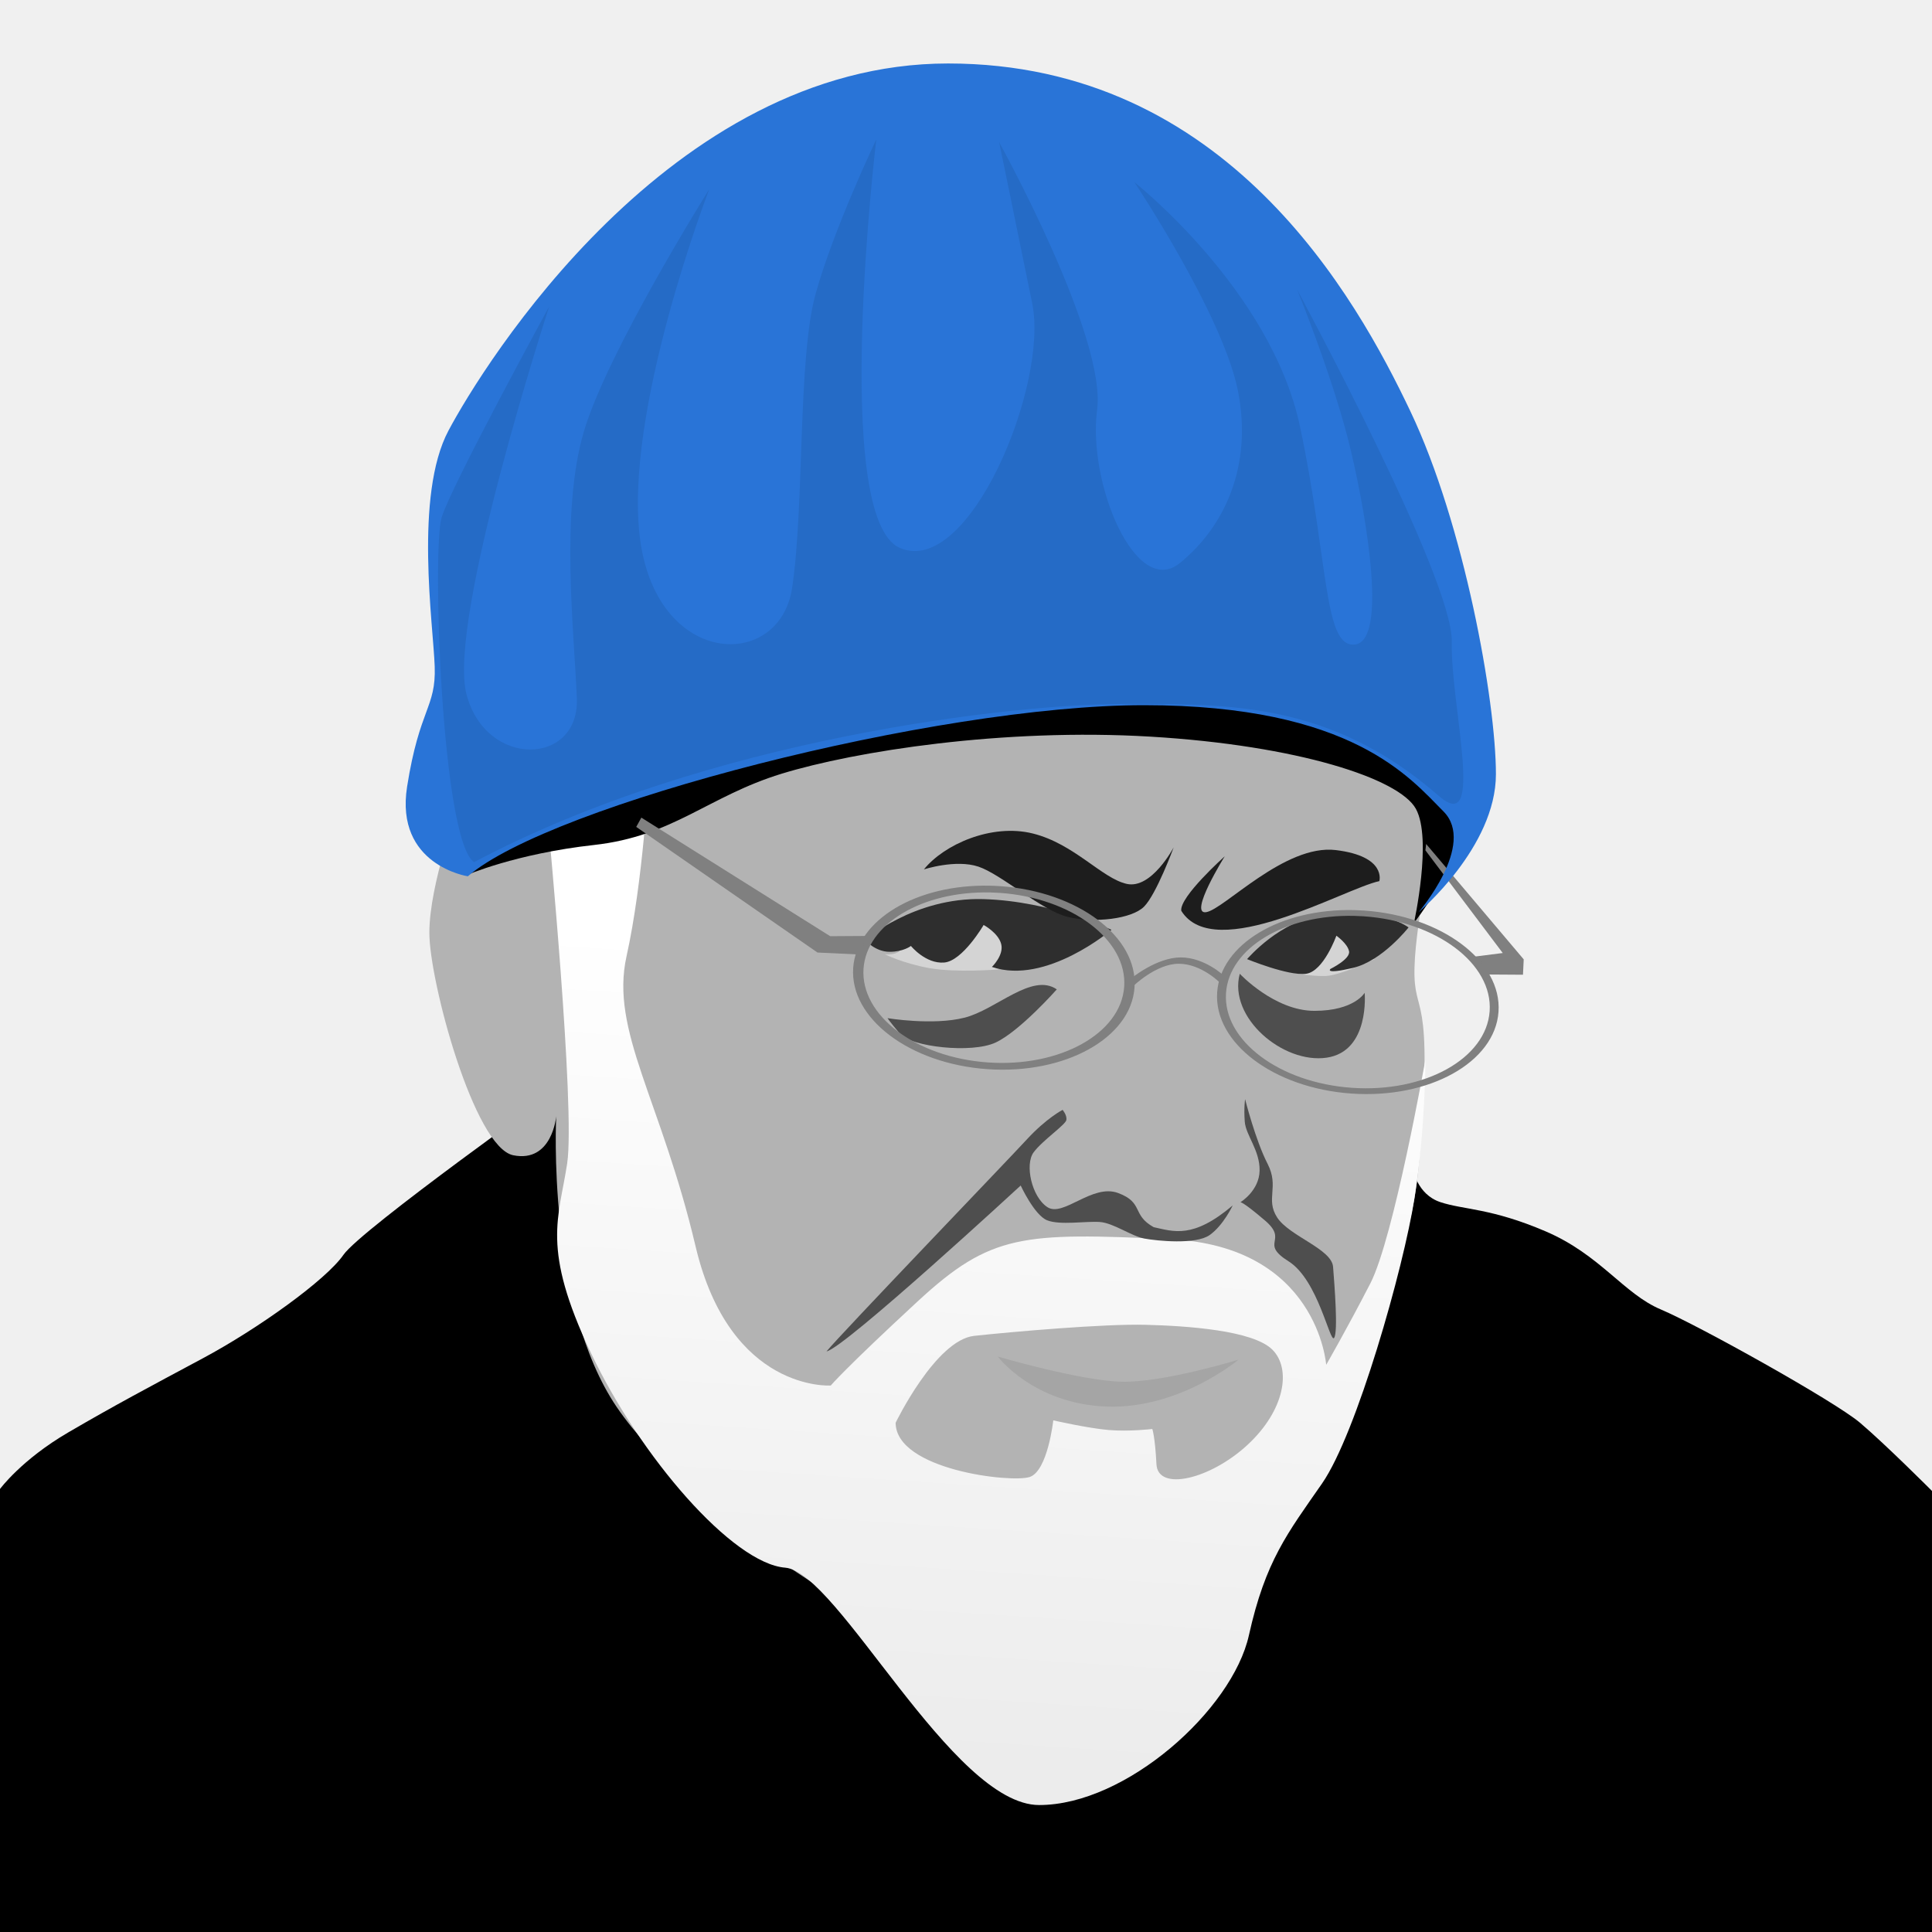
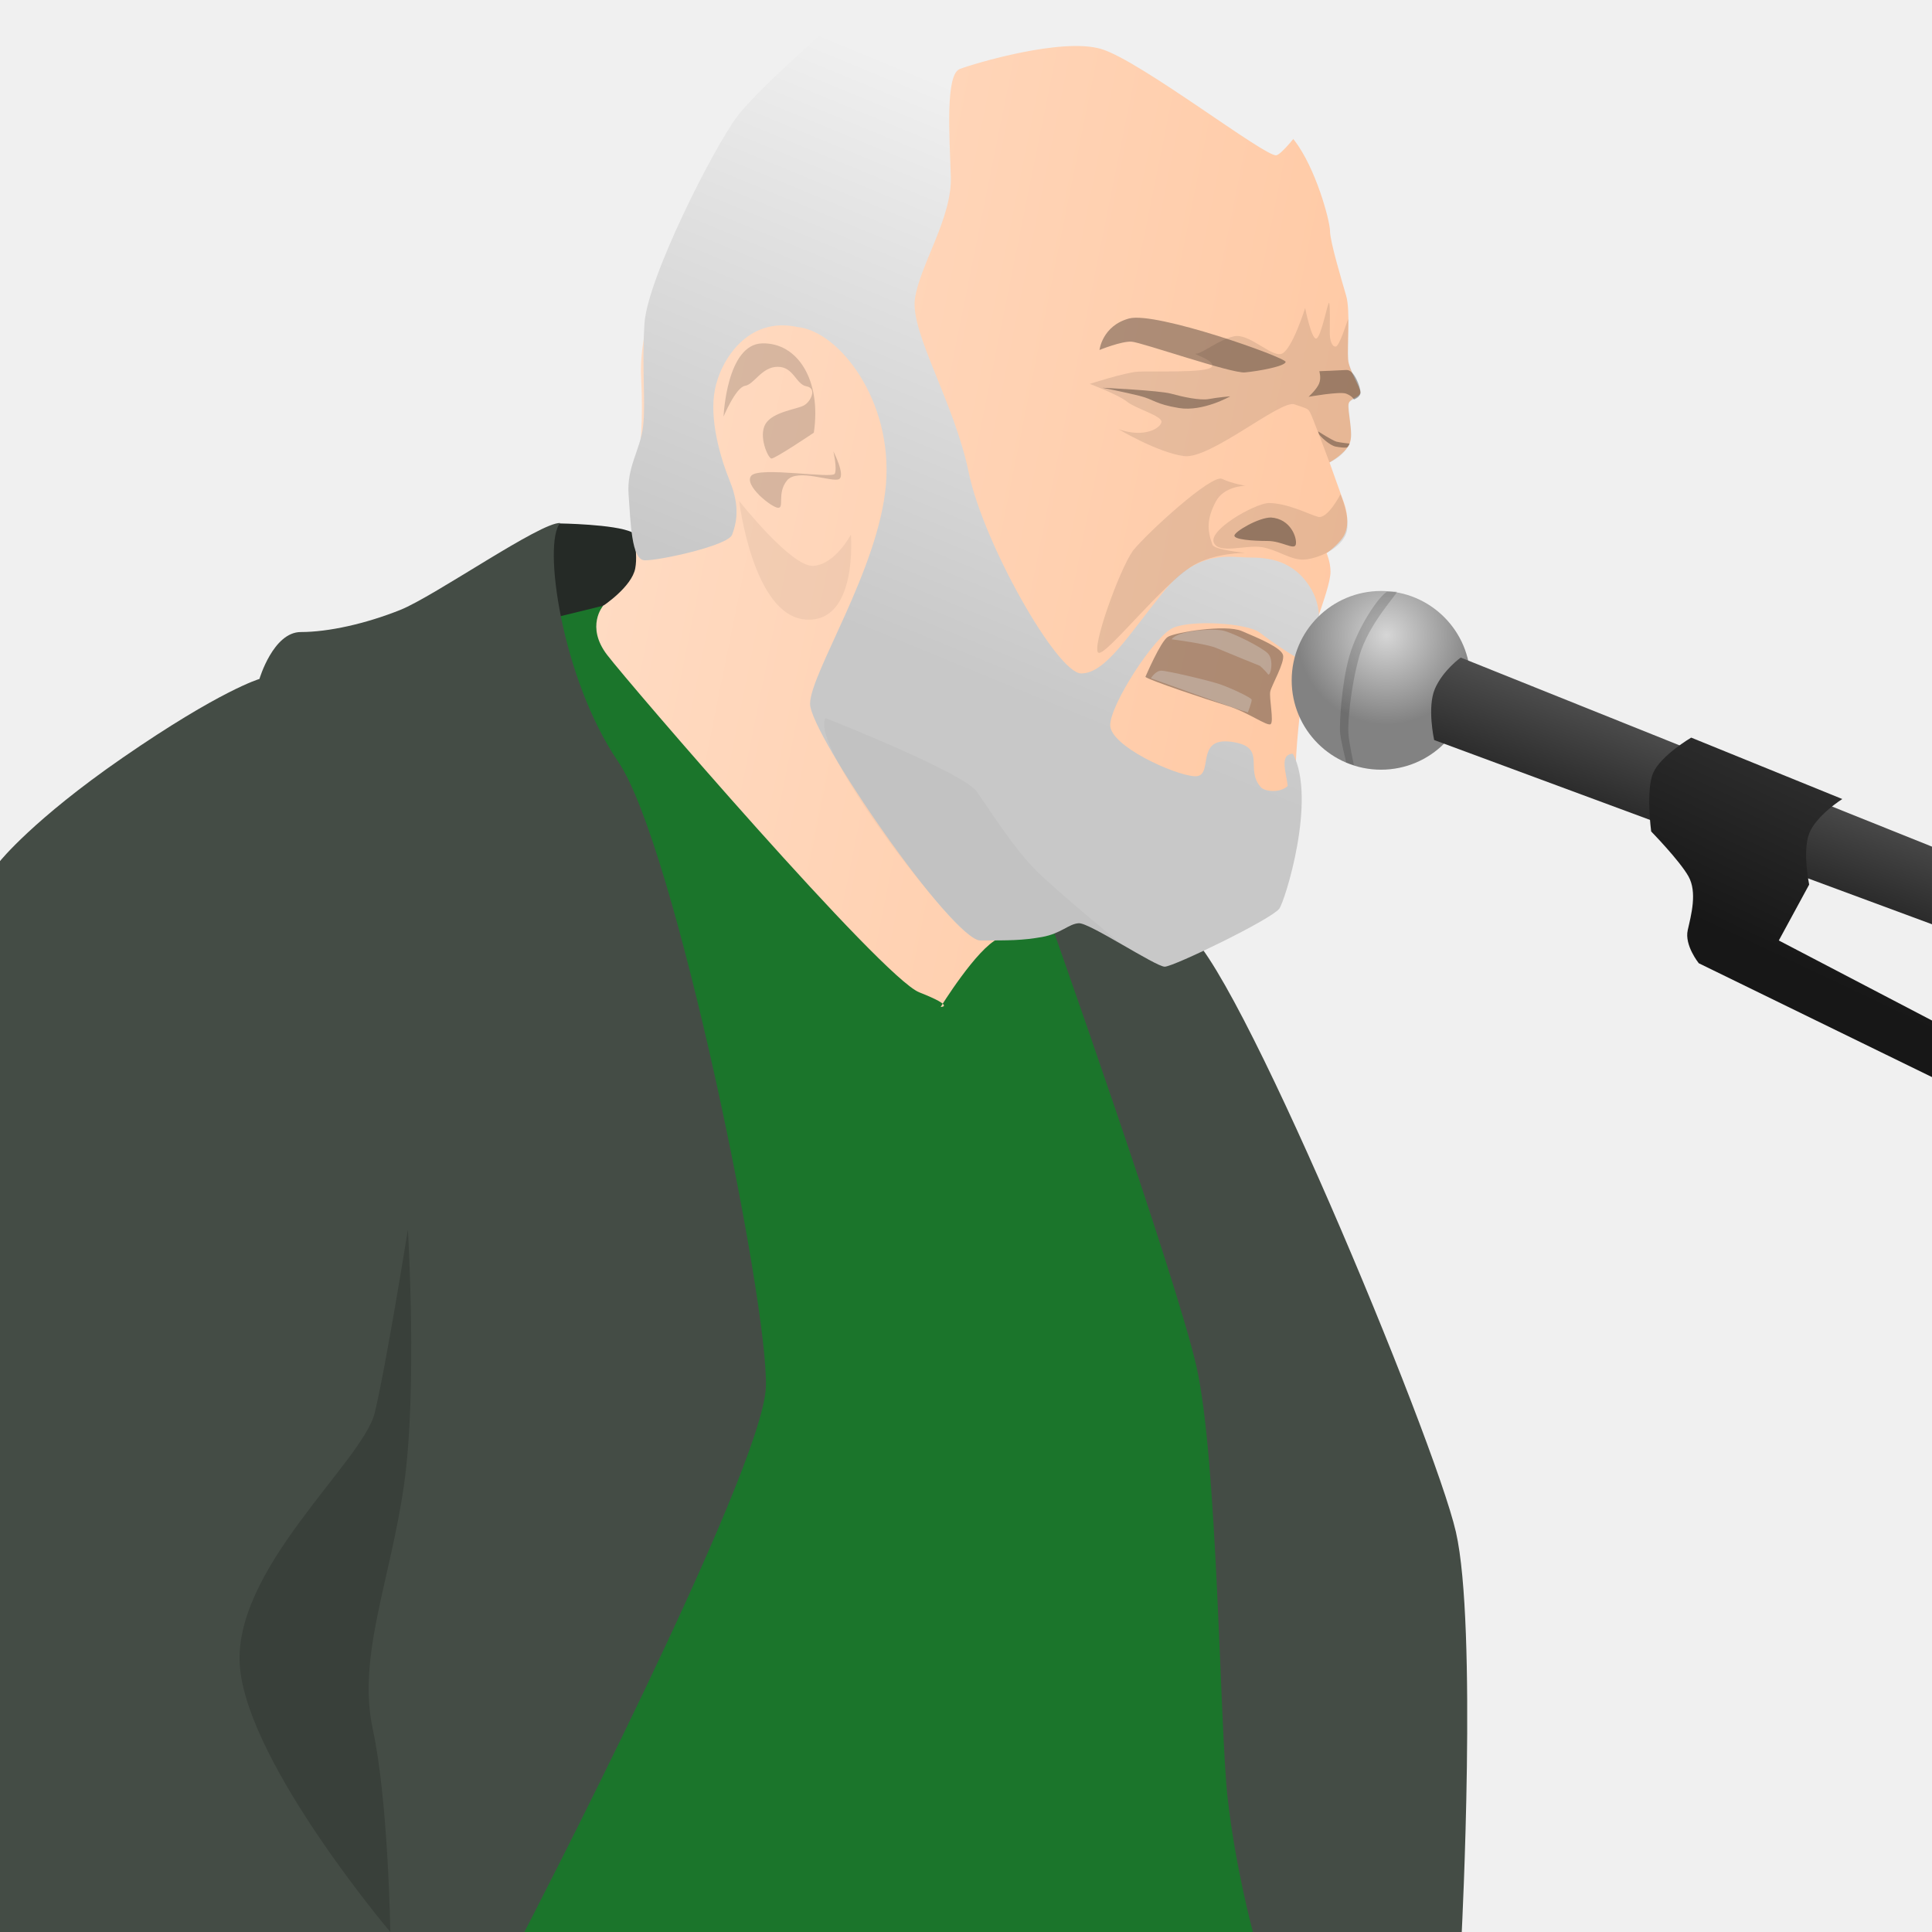
<svg xmlns="http://www.w3.org/2000/svg" xmlns:xlink="http://www.w3.org/1999/xlink" width="1000" height="1000" viewBox="0 0 264.583 264.583" id="svg4332" version="1.1">
  <defs id="defs4334">
-     <linearGradient id="linearGradient4885">
-       <stop style="stop-color:#ffffff;stop-opacity:1;" offset="0" id="stop4887" />
-       <stop style="stop-color:#ececec;stop-opacity:1" offset="1" id="stop4889" />
+     <linearGradient id="linearGradient4888">
+       <stop style="stop-color:#1b752b;stop-opacity:1;" offset="0" id="stop4890" />
+       <stop style="stop-color:#1b752b;stop-opacity:1" offset="1" id="stop4892" />
    </linearGradient>
-     <linearGradient xlink:href="#linearGradient4885" id="linearGradient4893" gradientUnits="userSpaceOnUse" x1="570.456" y1="496.795" x2="543.248" y2="914.998" />
+     <linearGradient id="linearGradient4880">
+       <stop style="stop-color:#171717;stop-opacity:1" offset="0" id="stop4882" />
+       <stop style="stop-color:#323232;stop-opacity:1" offset="1" id="stop4884" />
+     </linearGradient>
+     <linearGradient id="linearGradient4851">
+       <stop style="stop-color:#ffe6d5;stop-opacity:1;" offset="0" id="stop4853" />
+       <stop style="stop-color:#ffc9a4;stop-opacity:1" offset="1" id="stop4855" />
+     </linearGradient>
+     <linearGradient id="linearGradient4838">
+       <stop style="stop-color:#545454;stop-opacity:1;" offset="0" id="stop4840" />
+       <stop style="stop-color:#222222;stop-opacity:1" offset="1" id="stop4842" />
+     </linearGradient>
+     <linearGradient id="linearGradient4826">
+       <stop style="stop-color:#d6d6d6;stop-opacity:1" offset="0" id="stop4828" />
+       <stop style="stop-color:#828282;stop-opacity:1" offset="1" id="stop4830" />
+     </linearGradient>
+     <linearGradient id="linearGradient4785">
+       <stop style="stop-color:#c8c8c8;stop-opacity:1;" offset="0" id="stop4787" />
+       <stop style="stop-color:#f0f0f0;stop-opacity:1" offset="1" id="stop4789" />
+     </linearGradient>
+     <linearGradient xlink:href="#linearGradient4785" id="linearGradient4791" x1="132.852" y1="92.673" x2="161.097" y2="24.102" gradientUnits="userSpaceOnUse" />
+     <radialGradient xlink:href="#linearGradient4826" id="radialGradient4834" cx="187.878" cy="87.903" fx="187.878" fy="87.903" r="12.875" gradientUnits="userSpaceOnUse" gradientTransform="matrix(0.9504587,0,0,0.9504587,11.32311,3.4258)" />
+     <linearGradient xlink:href="#linearGradient4838" id="linearGradient4844" x1="217.163" y1="93.762" x2="211.052" y2="110.723" gradientUnits="userSpaceOnUse" />
+     <linearGradient xlink:href="#linearGradient4851" id="linearGradient4857" x1="27.671" y1="36.876" x2="186.287" y2="68.949" gradientUnits="userSpaceOnUse" />
+     <linearGradient xlink:href="#linearGradient4880" id="linearGradient4886" x1="236.915" y1="128.228" x2="249.842" y2="100.825" gradientUnits="userSpaceOnUse" />
+     <linearGradient xlink:href="#linearGradient4888" id="linearGradient4894" x1="126.339" y1="220.393" x2="125.349" y2="118.831" gradientUnits="userSpaceOnUse" />
  </defs>
  <g id="layer1" transform="translate(0,-32.41665)" style="display:none">
    <rect style="opacity:1;fill:#ffffff;fill-opacity:1;stroke:none;stroke-width:11.608;stroke-miterlimit:4;stroke-dasharray:none;stroke-opacity:1" id="rect5606" width="264.583" height="264.583" x="0" y="32.417" />
  </g>
  <g id="layer3" style="display:inline">
-     <path style="fill:#000000;fill-opacity:1;fill-rule:evenodd;stroke:none;stroke-width:0.265px;stroke-linecap:butt;stroke-linejoin:miter;stroke-opacity:1" d="m 0,264.583 0,-60.67 c 0,0 2.94,-4.009 9.354,-7.751 6.414,-3.742 10.958,-6.147 18.442,-10.156 7.484,-4.009 16.838,-10.691 19.243,-14.165 2.405,-3.475 30.201,-23.252 30.201,-23.252 l 116.262,11.493 c 0,0 0.535,3.475 3.742,4.544 3.207,1.069 6.949,0.802 14.433,4.009 7.484,3.207 10.691,8.553 15.769,10.691 5.078,2.138 23.787,12.562 27.261,15.502 3.474,2.94 9.875,9.354 9.875,9.354 l 0,60.403 z" id="path4796" />
+     <path style="fill:url(#linearGradient4894);fill-opacity:1;fill-rule:evenodd;stroke:none;stroke-width:0.265px;stroke-linecap:butt;stroke-linejoin:miter;stroke-opacity:1" d="M 0,264.583 0,121.327 c 0,0 -3.475,-4.276 35.547,-27.796 13.625,-8.213 28.853,-12.778 43.609,-11.039 27.504,3.241 54.19,22.775 71.584,41.909 26.727,29.4 47.307,75.771 47.307,98.355 0,22.584 -0.668,41.828 -0.668,41.828 z" id="path4777" />
+   </g>
+   <g id="layer15" style="display:inline">
+     <path style="fill:#252a26;fill-opacity:1;fill-rule:evenodd;stroke:none;stroke-width:0.265px;stroke-linecap:butt;stroke-linejoin:miter;stroke-opacity:1" d="m 76.573,71.682 c 0,0 7.684,0.1 9.956,1.203 2.272,1.102 0.943,8.874 0.943,8.874 l -13.629,3.34 c 0,0 0.626,-12.381 2.73,-13.416 z" id="path4849" />
+     <path style="fill:#444c45;fill-opacity:1;fill-rule:evenodd;stroke:none;stroke-width:0.265px;stroke-linecap:butt;stroke-linejoin:miter;stroke-opacity:1" d="m 76.729,71.626 c -2.646,-0.189 -17.198,10.016 -21.923,11.906 -4.725,1.89 -9.827,3.024 -13.607,3.024 -3.78,0 -5.67,6.426 -5.67,6.426 0,0 -5.292,1.512 -18.71,10.772 C 4.528,112.238 0,117.929 0,117.929 l 0,146.655 71.815,0 c 0,0 32.695,-63.122 33.073,-74.65 0.378,-11.528 -12.473,-74.272 -20.222,-85.612 -7.749,-11.339 -10.394,-30.049 -7.938,-32.695 z" id="path4847" />
+     <path style="display:inline;fill:#000000;fill-rule:evenodd;stroke:none;stroke-width:0.265px;stroke-linecap:butt;stroke-linejoin:miter;stroke-opacity:1;fill-opacity:0.157" d="m 53.454,264.583 c 0,0 -19.243,-22.718 -20.58,-36.081 -1.336,-13.363 16.838,-28.331 18.442,-35.012 1.604,-6.682 4.544,-25.123 4.544,-25.123 0,0 1.336,21.916 -0.535,35.012 -1.871,13.096 -6.414,23.52 -4.276,33.409 2.138,9.889 2.405,27.796 2.405,27.796 z" id="path4875" />
  </g>
  <g id="layer4" style="display:inline">
-     <path style="fill:#b3b3b3;fill-opacity:1;fill-rule:evenodd;stroke:none;stroke-width:0.265px;stroke-linecap:butt;stroke-linejoin:miter;stroke-opacity:1" d="m 62.808,110.369 c 0,0 -4.009,10.691 -4.009,17.373 0,6.682 6.147,29.4 11.493,30.469 5.345,1.069 5.88,-5.345 5.88,-5.345 0,0 -1.336,25.658 8.285,39.823 9.622,14.165 41.16,37.685 62.007,36.883 20.847,-0.802 45.703,-45.169 47.841,-70.025 2.138,-24.856 -0.781,-19.884 -0.592,-27.066 0.189,-7.182 3.024,-16.064 0.756,-21.167 -2.268,-5.103 -20.789,-16.542 -33.073,-17.109 -12.284,-0.567 -48.597,-3.305 -65.228,6.901 -16.631,10.205 -26.492,16.255 -33.36,9.262 z" id="path4799" />
+     <path style="fill:url(#linearGradient4857);fill-opacity:1;fill-rule:evenodd;stroke:none;stroke-width:0.265px;stroke-linecap:butt;stroke-linejoin:miter;stroke-opacity:1" d="m 82.586,82.974 c 0,0 -2.405,2.806 0.535,6.682 2.94,3.875 37.685,44.233 42.763,46.238 5.078,2.005 2.94,2.005 2.94,2.005 0,0 4.944,-8.018 7.884,-9.354 2.94,-1.336 11.092,-2.673 12.361,-1.938 1.27,0.735 13.698,4.276 17.506,1.804 3.809,-2.472 11.359,-13.297 10.891,-19.444 -0.468,-6.147 1.537,-20.112 2.673,-23.386 1.136,-3.274 2.071,-5.947 2.071,-7.283 0,-1.336 -0.535,-2.539 -0.535,-2.539 0,0 2.005,-1.403 2.539,-2.74 0.535,-1.336 0.267,-3.007 -0.2,-4.276 -0.468,-1.27 -1.938,-5.412 -1.938,-5.412 0,0 2.138,-1.203 2.74,-2.539 0.601,-1.336 -0.334,-4.61 -0.134,-5.479 0.2,-0.869 1.604,-0.869 1.604,-1.604 0,-0.735 -1.537,-2.873 -1.67,-4.544 -0.134,-1.67 0.334,-6.615 -0.267,-8.686 -0.601,-2.071 -2.205,-7.417 -2.205,-8.82 0,-1.403 -1.938,-8.619 -4.878,-12.428 C 174.327,15.421 161.832,5.185 155.35,2.592 148.869,4.9999997e-6 146.397,4.9999997e-6 146.397,4.9999997e-6 l -21.114,0 c 0,0 -11.827,4.931 -18.709,11.279 -6.882,6.348 -19.377,27.529 -18.776,40.358 0.601,12.829 -1.537,13.497 -1.47,17.105 0.067,3.608 1.136,6.548 0.668,9.087 -0.468,2.539 -4.41,5.145 -4.41,5.145 z" id="path4780" />
+     <path style="fill:#444c45;fill-opacity:1;fill-rule:evenodd;stroke:none;stroke-width:0.265px;stroke-linecap:butt;stroke-linejoin:miter;stroke-opacity:1" d="m 143.524,125.336 c 0,0 17.373,48.91 20.312,61.739 2.94,12.829 3.207,49.445 4.276,59.067 1.069,9.622 3.474,18.442 3.474,18.442 l 28.598,0 c 0,0 2.138,-41.961 -0.802,-54.79 -2.94,-12.829 -30.736,-79.646 -37.15,-82.319 -6.414,-2.673 -18.709,-2.138 -18.709,-2.138 z" id="path4859" />
+   </g>
+   <g id="layer12">
+     <path style="fill:#000000;fill-rule:evenodd;stroke:none;stroke-width:0.265px;stroke-linecap:butt;stroke-linejoin:miter;stroke-opacity:1;fill-opacity:0.321" d="m 156.86,92.699 c 0,0 2.079,-4.866 3.071,-5.481 0.992,-0.614 7.89,-1.748 10.111,-0.803 2.221,0.945 5.433,2.268 5.67,3.307 0.236,1.039 -1.559,4.11 -1.748,4.961 -0.189,0.85 0.52,4.158 0.047,4.488 -0.472,0.331 -3.118,-1.654 -5.906,-2.504 -2.788,-0.85 -10.82,-3.544 -11.245,-3.969 z" id="path4816" />
+   </g>
+   <g id="layer13">
+     <path style="fill:#e0e0e0;fill-rule:evenodd;stroke:none;stroke-width:0.265px;stroke-linecap:butt;stroke-linejoin:miter;stroke-opacity:1;fill-opacity:0.321" d="m 160.451,87.549 c 0,0 4.772,0.614 6.095,1.181 1.323,0.567 6,2.457 6,2.457 0,0 0.756,0.661 1.087,1.134 0.331,0.472 0.898,-1.937 0,-2.835 -0.898,-0.898 -4.725,-2.788 -6.095,-3.118 -1.37,-0.331 -6.237,-0.047 -7.087,1.181 z" id="path4819" />
+     <path style="fill:#e0e0e0;fill-rule:evenodd;stroke:none;stroke-width:0.265px;stroke-linecap:butt;stroke-linejoin:miter;stroke-opacity:1;fill-opacity:0.321" d="m 170.892,97.565 c 0,0 0.567,-1.465 0.52,-1.748 -0.047,-0.283 -2.788,-1.559 -4.252,-2.079 -1.465,-0.52 -7.323,-1.89 -8.126,-1.89 -0.803,0 -1.417,1.039 -1.417,1.039 0,0 11.954,4.347 13.276,4.677 z" id="path4821" />
  </g>
  <g id="layer5" style="display:inline">
-     <path style="fill:url(#linearGradient4893);fill-opacity:1;fill-rule:evenodd;stroke:none;stroke-width:1px;stroke-linecap:butt;stroke-linejoin:miter;stroke-opacity:1" d="m 335.715,402.251 -52.143,22.438 c 0,0 14.286,148.882 10,177.454 -4.286,28.571 -13.572,43.572 12.143,97.857 25.714,54.286 73.57,109.285 100.713,111.428 27.143,2.143 86.43,122.857 131.43,122.857 45,0 99.999,-49.286 108.57,-87.857 8.571,-38.571 20,-52.856 37.857,-78.57 17.857,-25.714 42.143,-111.251 47.857,-147.679 5.714,-36.429 5.648,-71.79 5.648,-71.79 0,0 -16.362,92.325 -28.505,115.897 -12.143,23.571 -22.857,42.143 -22.857,42.143 0,0 -4.284,-61.429 -80.713,-65 C 529.286,637.856 512.857,638.572 475,673.572 c -37.857,35 -45,43.57 -45,43.57 0,0 -52.143,3.572 -70,-72.143 -17.857,-75.714 -44.286,-111.429 -35.715,-150 8.571,-38.571 11.43,-92.749 11.43,-92.749 z M 592.858,685.714 c 21.422,0.531 55.715,2.858 65.715,12.858 10,10 6.428,31.428 -12.857,49.285 -19.286,17.857 -46.428,24.286 -47.143,10 -0.714,-14.286 -2.145,-18.215 -2.145,-18.215 0,0 -11.786,1.428 -22.5,0.535 -10.714,-0.893 -28.75,-5 -28.75,-5 0,0 -2.857,26.073 -12.143,29.287 -9.286,3.214 -69.286,-3.573 -69.464,-28.037 0,0 20.714,-42.857 40.714,-45 20,-2.143 66.965,-6.249 88.573,-5.714 z" transform="scale(0.2645833)" id="path4802" />
+     <path style="fill:url(#linearGradient4791);fill-opacity:1;fill-rule:evenodd;stroke:none;stroke-width:0.265px;stroke-linecap:butt;stroke-linejoin:miter;stroke-opacity:1" d="m 109.235,44.79 c 5.67,0.567 13.04,10.016 12.095,21.545 -0.945,11.528 -10.394,25.891 -10.394,30.049 0,4.158 19.466,32.411 23.34,32.411 3.874,0 5.764,0 8.41,-0.472 2.646,-0.472 3.638,-1.795 5.055,-1.89 1.417,-0.095 10.536,5.953 11.765,5.953 1.228,0 14.573,-6.479 15.686,-7.938 0.759,-0.994 5.168,-14.988 1.866,-21.228 -1.961,0.08 -0.825,2.81 -0.719,4.435 -1.16,1.032 -3.163,0.692 -3.637,0.181 -2.35,-2.53 0.979,-5.594 -4.124,-6.256 -5.103,-0.661 -2.173,4.914 -5.008,4.725 -2.835,-0.189 -11.528,-4.158 -11.528,-6.993 0,-2.835 6.048,-12.19 8.599,-13.324 2.551,-1.134 10.205,-0.661 11.906,0.661 1.701,1.323 5.575,3.969 6.331,3.969 0.756,0 3.118,-5.67 0.756,-9.827 -2.362,-4.158 -6.048,-4.441 -8.599,-4.441 -2.551,0 -6.898,-1.228 -11.717,4.725 -4.819,5.953 -7.938,11.15 -11.245,11.15 -3.307,0 -13.418,-17.859 -15.403,-27.498 -1.984,-9.638 -8.032,-19.182 -7.371,-23.812 0.661,-4.63 5.103,-11.056 4.914,-16.725 -0.189,-5.67 -0.756,-13.985 1.228,-14.741 1.984,-0.756 13.985,-4.347 19.371,-2.74 5.386,1.606 22.584,14.93 24.001,14.552 1.417,-0.378 7.843,-9.449 7.843,-10.867 0,-1.417 0.661,-4.347 0.661,-4.347 0,0 -3.78,2.929 -8.504,0.189 C 170.089,3.496 161.585,4.9999997e-6 161.585,4.9999997e-6 l -43.845,0 c 0,0 -13.418,11.528 -16.725,15.875 -3.307,4.347 -12.379,22.301 -12.757,28.443 -0.378,6.142 0.189,10.867 -0.189,14.08 -0.378,3.213 -2.268,5.575 -1.984,9.355 0.283,3.78 0.378,8.882 2.173,8.977 1.795,0.094 11.434,-1.984 12.001,-3.496 0.567,-1.512 1.134,-3.78 -0.283,-7.276 -1.417,-3.496 -2.835,-8.599 -2.079,-12.568 0.756,-3.969 4.441,-10.111 11.339,-8.599 z" id="path4783" />
+     <path style="fill:#000000;fill-opacity:0.033;fill-rule:evenodd;stroke:none;stroke-width:0.265px;stroke-linecap:butt;stroke-linejoin:miter;stroke-opacity:1" d="m 113.055,98.342 c 0,0 18.854,7.416 20.725,10.089 1.871,2.673 5.105,7.78 8.045,10.72 2.94,2.94 11.61,10.052 11.61,10.052 0,0 -4.176,-2.039 -5.435,-2.798 -0.431,-0.26 -2.15,1.402 -6.21,2.134 -2.471,0.212 -7.312,0.441 -7.955,0.2 -3.868,-1.574 -23.052,-26.522 -20.78,-30.397 z" id="path4861" />
+   </g>
+   <g id="layer6" style="display:inline">
+     <path style="fill:#000000;fill-opacity:0.095;fill-rule:evenodd;stroke:none;stroke-width:0.265px;stroke-linecap:butt;stroke-linejoin:miter;stroke-opacity:1" d="m 155.159,75.406 c 2.079,-2.551 10.772,-10.489 12.19,-9.827 1.417,0.661 3.213,0.945 3.213,0.945 0,0 -2.94,0.017 -4.063,2.173 -1.188,2.28 -1.242,3.783 -0.458,5.897 0.271,0.731 4.471,1.113 4.471,1.113 0,0 -4.27,0.014 -7.103,1.73 -4.318,2.614 -11.934,12.427 -12.973,11.955 -1.039,-0.472 2.835,-11.339 4.725,-13.985 z" id="path4794" />
+   </g>
+   <g id="layer7" style="display:inline">
+     <path style="fill:#000000;fill-opacity:0.095;fill-rule:evenodd;stroke:none;stroke-width:0.265px;stroke-linecap:butt;stroke-linejoin:miter;stroke-opacity:1" d="m 173.68,68.886 c 2.646,0 5.481,1.512 6.804,1.89 1.323,0.378 3.091,-3.091 3.091,-3.091 0,0 1.295,2.982 0.889,4.981 -0.506,2.486 -4.263,3.969 -6.058,3.969 -1.795,0 -3.402,-1.323 -5.575,-1.701 -2.173,-0.378 -5.953,1.039 -6.615,-0.661 -0.661,-1.701 5.386,-5.197 7.465,-5.386 z" id="path4797" />
+   </g>
+   <g id="layer8">
+     <path style="fill:#000000;fill-rule:evenodd;stroke:none;stroke-width:0.265px;stroke-linecap:butt;stroke-linejoin:miter;stroke-opacity:1;fill-opacity:0.363" d="m 174.058,70.871 c 2.74,0.189 3.591,2.835 3.402,3.685 -0.189,0.85 -1.89,-0.472 -3.874,-0.472 -1.984,0 -4.63,-0.189 -4.536,-0.756 0.095,-0.567 3.307,-2.457 5.008,-2.457 z" id="path4800" />
+   </g>
+   <g id="layer9" style="display:inline">
+     <path style="fill:#000000;fill-opacity:0.094;fill-rule:evenodd;stroke:none;stroke-width:0.265px;stroke-linecap:butt;stroke-linejoin:miter;stroke-opacity:1" d="m 153.175,58.775 c 0,0 5.386,3.213 8.977,3.685 3.591,0.472 13.229,-7.749 15.119,-7.087 1.89,0.661 1.867,0.539 2.234,1.308 0.367,0.768 2.566,6.648 2.566,6.648 0,0 2.742,-1.171 2.955,-3.473 0.127,-1.379 -0.634,-4.504 -0.213,-4.832 0.44,-0.343 1.508,-0.784 1.508,-1.285 0,-0.501 -1.537,-3.338 -1.67,-4.206 -0.134,-0.869 0.033,-5.112 -0.017,-5.83 -0.251,0.535 -1.186,3.725 -1.721,3.758 -0.535,0.033 -0.802,-0.935 -0.802,-1.837 0,-0.902 0.067,-3.942 -0.1,-4.143 -0.167,-0.2 -1.069,4.677 -1.737,4.878 -0.668,0.2 -1.537,-4.176 -1.537,-4.176 0,0 -1.837,5.88 -3.274,6.281 -1.437,0.401 -4.41,-2.873 -6.481,-2.405 -2.071,0.468 -4.377,2.372 -5.145,2.372 -0.768,0 2.706,0.902 2.105,1.804 -0.601,0.902 -8.352,0.535 -10.156,0.668 -1.804,0.134 -6.548,1.67 -6.548,1.67 0,0 3.976,1.503 5.112,2.439 1.136,0.935 4.811,1.938 4.711,2.773 -0.1,0.835 -2.313,2.251 -5.884,0.992 z" id="path4803" />
+   </g>
+   <g id="layer10">
+     <path style="fill:#000000;fill-rule:evenodd;stroke:none;stroke-width:0.265px;stroke-linecap:butt;stroke-linejoin:miter;stroke-opacity:1;fill-opacity:0.321" d="m 151.001,53.106 c 0,0 7.79,0.368 9.36,0.802 1.57,0.434 3.976,0.969 5.212,0.735 1.236,-0.234 2.907,-0.367 2.907,-0.367 0,0 -3.742,2.138 -7.016,1.604 -3.274,-0.535 -3.408,-1.169 -5.412,-1.67 -2.005,-0.501 -5.051,-1.103 -5.051,-1.103 z" id="path4806" />
+     <path style="fill:#000000;fill-opacity:0.321;fill-rule:evenodd;stroke:none;stroke-width:0.265px;stroke-linecap:butt;stroke-linejoin:miter;stroke-opacity:1" d="m 180.509,59.078 c 0,0 2.007,1.271 2.508,1.405 0.501,0.134 1.809,0.266 1.809,0.266 0,0 -0.088,0.28 -0.271,0.469 -0.171,0.177 -1.129,0.04 -1.643,-0.06 -0.841,-0.163 -2.185,-1.452 -2.283,-1.727 -0.061,-0.171 -0.12,-0.353 -0.12,-0.353 z" id="path4808" />
+   </g>
+   <g id="layer11" style="display:inline">
+     <path style="fill:#000000;fill-opacity:0.321;fill-rule:evenodd;stroke:none;stroke-width:0.265px;stroke-linecap:butt;stroke-linejoin:miter;stroke-opacity:1" d="m 150.573,47.928 c 0,0 3.04,-1.236 4.41,-1.136 1.37,0.1 13.664,4.377 15.502,4.209 1.837,-0.167 5.512,-0.835 5.579,-1.437 0.067,-0.601 -17.773,-6.949 -21.448,-5.947 -3.675,1.002 -4.042,4.31 -4.042,4.31 z" id="path4811" />
+     <path style="fill:#000000;fill-opacity:0.321;fill-rule:evenodd;stroke:none;stroke-width:0.265px;stroke-linecap:butt;stroke-linejoin:miter;stroke-opacity:1" d="m 180.674,50.835 c 0,0 0.301,0.902 -0.033,1.704 -0.334,0.802 -1.437,1.804 -1.437,1.804 0,0 4.276,-0.768 5.145,-0.434 0.869,0.334 1.069,0.802 1.069,0.802 0,0 0.902,-0.301 0.902,-0.969 0,-0.668 -0.835,-3.14 -1.938,-3.074 -1.102,0.067 -3.708,0.167 -3.708,0.167 z" id="path4813" />
+   </g>
+   <g id="layer16">
+     <path style="fill:#000000;fill-rule:evenodd;stroke:none;stroke-width:0.265px;stroke-linecap:butt;stroke-linejoin:miter;stroke-opacity:1;fill-opacity:0.158" d="m 111.451,59.254 c 0,0 -5.345,3.608 -5.813,3.541 -0.468,-0.067 -1.804,-3.074 -0.802,-4.744 1.002,-1.67 4.343,-2.005 5.279,-2.539 0.935,-0.535 1.804,-2.339 0.334,-2.606 -1.47,-0.267 -1.737,-2.673 -3.942,-2.673 -2.205,0 -3.207,2.405 -4.477,2.606 -1.27,0.2 -2.94,4.209 -2.94,4.209 0,0 0.401,-9.889 5.279,-10.023 4.878,-0.134 8.152,5.078 7.083,12.228 z" id="path4868" />
+     <path style="fill:#000000;fill-rule:evenodd;stroke:none;stroke-width:0.265px;stroke-linecap:butt;stroke-linejoin:miter;stroke-opacity:1;fill-opacity:0.054" d="m 116.53,73.218 c 0,0 1.002,12.161 -6.214,11.626 -7.216,-0.535 -9.087,-16.237 -9.087,-16.237 0,0 7.149,9.087 10.156,8.887 3.007,-0.2 5.145,-4.276 5.145,-4.276 z" id="path4866" />
+     <path style="fill:#000000;fill-rule:evenodd;stroke:none;stroke-width:0.265px;stroke-linecap:butt;stroke-linejoin:miter;stroke-opacity:1;fill-opacity:0.157" d="m 114.124,61.793 c 0,0 1.67,3.274 0.802,3.809 -0.869,0.535 -5.746,-1.537 -7.149,0.2 -1.403,1.737 -0.334,3.742 -1.203,3.742 -0.869,0 -4.811,-3.14 -3.675,-4.41 1.136,-1.27 11.092,0.468 11.426,-0.267 0.334,-0.735 -0.2,-3.074 -0.2,-3.074 z" id="path4873" />
  </g>
  <g id="layer14">
-     <path style="fill:#000000;fill-opacity:1;fill-rule:evenodd;stroke:none;stroke-width:0.265px;stroke-linecap:butt;stroke-linejoin:miter;stroke-opacity:1" d="m 63.877,119.857 c 0,0 6.682,-2.94 17.506,-4.143 10.824,-1.203 15.635,-6.682 25.658,-9.755 10.023,-3.074 30.335,-6.281 50.514,-5.078 20.179,1.203 34.077,5.746 36.349,9.889 2.272,4.143 -0.267,15.635 -0.267,15.635 0,0 6.014,-7.751 7.35,-14.032 1.336,-6.281 -20.04,-20.539 -44.099,-20.713 -55.191,-0.401 -88.466,23.921 -93.01,28.197 z" id="path4897" />
-   </g>
-   <g id="layer6" />
-   <g id="layer7">
-     <path style="fill:#4e4e4e;fill-opacity:1;fill-rule:evenodd;stroke:none;stroke-width:0.265px;stroke-linecap:butt;stroke-linejoin:miter;stroke-opacity:1" d="m 113.189,185.071 c 2.405,-0.401 26.593,-22.718 26.593,-22.718 0,0 1.865,4.051 3.613,4.76 1.748,0.709 5.339,0.095 7.229,0.236 1.89,0.142 4.299,1.937 6.095,2.268 1.795,0.331 7.04,0.85 8.93,-0.472 1.89,-1.323 3.166,-4.063 3.166,-4.063 -5.463,4.633 -8.102,3.56 -10.82,2.977 -3.049,-1.698 -1.323,-3.355 -4.866,-4.677 -3.544,-1.323 -7.512,3.355 -9.686,1.937 -2.173,-1.417 -3.118,-5.859 -1.89,-7.512 1.228,-1.654 4.394,-3.78 4.488,-4.441 0.095,-0.661 -0.52,-1.37 -0.52,-1.37 0,0 -2.221,1.134 -4.914,4.063 -2.693,2.929 -25.402,26.561 -27.419,29.014 z" id="path4813" />
-     <path style="fill:#4e4e4e;fill-rule:evenodd;stroke:none;stroke-width:0.265px;stroke-linecap:butt;stroke-linejoin:miter;stroke-opacity:1;fill-opacity:1" d="m 169.853,164.656 c 0,0 2.599,-1.559 2.646,-4.347 0.047,-2.788 -1.89,-4.819 -2.032,-6.709 -0.142,-1.89 0.047,-3.071 0.047,-3.071 0,0 1.417,5.622 3.071,8.835 1.654,3.213 -0.331,4.819 1.323,7.371 1.654,2.551 7.465,4.299 7.654,6.756 0.189,2.457 0.709,8.93 0.142,9.733 -0.567,0.803 -2.173,-7.938 -6.237,-10.489 -4.063,-2.551 0.047,-2.788 -3.213,-5.575 -3.26,-2.788 -3.402,-2.504 -3.402,-2.504 z" id="path4815" />
-   </g>
-   <g id="layer8" />
-   <g id="layer10">
-     <path style="fill:#d4d4d4;fill-opacity:1;fill-rule:evenodd;stroke:none;stroke-width:0.265px;stroke-linecap:butt;stroke-linejoin:miter;stroke-opacity:1" d="m 121.189,130.685 c 0,0 1.606,0.189 2.126,-0.614 0.52,-0.803 0.52,-1.465 0.52,-1.465 0,0 2.586,1.993 4.243,2.742 1.541,0.281 2.965,-0.572 4.099,-1.989 1.134,-1.417 2.619,-3.163 2.619,-3.163 0,0 2.562,2.064 2.693,3.402 0.148,1.507 -0.756,3.166 -0.756,3.166 0,0 -5.859,0.472 -9.497,-0.189 -3.638,-0.661 -6.048,-1.89 -6.048,-1.89 z" id="path4828" />
-     <path style="fill:#d4d4d4;fill-rule:evenodd;stroke:none;stroke-width:0.265px;stroke-linecap:butt;stroke-linejoin:miter;stroke-opacity:1;fill-opacity:1" d="m 177.082,133.237 c 0,0 2.386,0.472 4.418,0.425 2.032,-0.047 6.733,-2.315 6.733,-2.315 l -5.599,-4.158 z" id="path4835" />
-   </g>
-   <path style="fill:#a5a5a5;fill-rule:evenodd;stroke:none;stroke-width:0.265px;stroke-linecap:butt;stroke-linejoin:miter;stroke-opacity:1;fill-opacity:1" d="m 136.638,185.775 c 0,0 4.866,6.473 14.883,6.851 10.016,0.378 18.096,-6.426 18.096,-6.426 0,0 -10.3,3.166 -16.017,3.024 -5.717,-0.142 -16.962,-3.449 -16.962,-3.449 z" id="path4810" />
-   <path style="fill:#4e4e4e;fill-rule:evenodd;stroke:none;stroke-width:0.265px;stroke-linecap:butt;stroke-linejoin:miter;stroke-opacity:1;fill-opacity:1" d="m 144.726,135.492 c 0,0 -5.078,5.746 -8.386,7.283 -3.307,1.537 -11.593,0.568 -13.063,-1.169 -1.47,-1.737 -1.737,-2.172 -1.737,-2.172 0,0 6.214,1.036 10.557,-0.067 4.343,-1.102 9.221,-6.214 12.628,-3.875 z" id="path4818" />
-   <path style="fill:#4e4e4e;fill-rule:evenodd;stroke:none;stroke-width:0.265px;stroke-linecap:butt;stroke-linejoin:miter;stroke-opacity:1;fill-opacity:1" d="m 169.783,133.354 c 0,0 4.744,5.078 10.223,5.078 5.479,0 6.882,-2.472 6.882,-2.472 0,0 0.735,8.018 -5.212,8.887 -5.947,0.869 -13.497,-5.479 -11.893,-11.493 z" id="path4820" />
-   <g id="layer9" style="display:inline">
-     <path style="fill:#2e2e2e;fill-opacity:1;fill-rule:evenodd;stroke:none;stroke-width:0.265px;stroke-linecap:butt;stroke-linejoin:miter;stroke-opacity:1" d="m 135.84,132.419 c 0,0 1.67,-1.604 1.27,-3.14 -0.401,-1.537 -2.405,-2.606 -2.405,-2.606 0,0 -2.873,4.944 -5.412,5.145 -2.539,0.2 -4.544,-2.272 -4.544,-2.272 0,0 -1.002,0.802 -2.94,0.802 -1.938,0 -3.341,-1.604 -3.341,-1.604 0,0 6.682,-5.88 16.17,-5.613 9.488,0.267 17.573,4.21 17.573,4.21 0,0 -8.954,7.617 -16.37,5.078 z" id="path4823" />
-     <path style="fill:#2e2e2e;fill-opacity:1;fill-rule:evenodd;stroke:none;stroke-width:0.265px;stroke-linecap:butt;stroke-linejoin:miter;stroke-opacity:1" d="m 192.902,127.006 c 0,0 -3.608,4.61 -7.617,5.546 -4.009,0.935 -3.074,0.134 -3.074,0.134 0,0 2.74,-1.336 2.539,-2.405 -0.2,-1.069 -1.737,-2.138 -1.737,-2.138 0,0 -1.737,4.878 -4.143,5.212 -2.405,0.334 -8.085,-2.005 -8.085,-2.005 0,0 4.61,-5.412 10.29,-5.947 5.679,-0.535 9.622,0.067 11.827,1.604 z" id="path4825" />
-   </g>
-   <g id="layer11" style="display:inline">
-     <path style="fill:#1d1d1d;fill-opacity:1;fill-rule:evenodd;stroke:none;stroke-width:0.265px;stroke-linecap:butt;stroke-linejoin:miter;stroke-opacity:1" d="m 126.528,119.062 c 0,0 4.347,-1.417 7.465,-0.378 3.118,1.039 8.693,6.048 12.284,6.898 3.591,0.85 8.693,0.283 10.394,-1.417 1.701,-1.701 4.063,-8.126 4.063,-8.126 0,0 -3.024,5.764 -6.426,5.008 -3.402,-0.756 -7.182,-5.481 -12.851,-6.898 -5.67,-1.417 -12.19,1.512 -14.93,4.914 z" id="path4831" />
-     <path style="fill:#1d1d1d;fill-opacity:1;fill-rule:evenodd;stroke:none;stroke-width:0.265px;stroke-linecap:butt;stroke-linejoin:miter;stroke-opacity:1" d="m 188.894,120.669 c 0,0 1.039,-3.402 -5.953,-4.252 -6.993,-0.85 -15.308,8.126 -17.765,8.504 -2.457,0.378 2.551,-7.654 2.551,-7.654 0,0 -6.237,5.575 -5.953,7.465 4.565,7.33 22.319,-3.046 27.12,-4.063 z" id="path4833" />
-   </g>
-   <g id="layer12">
-     <g id="g4869">
-       <path id="path4851" d="m 155.15,135.091 c 0,0 3.14,-3.107 6.281,-3.107 3.14,0 5.713,2.673 5.713,2.673 l 0.501,-1.002 c 0,0 -2.639,-2.539 -5.947,-2.539 -3.307,0 -6.782,2.873 -6.782,2.873 z" style="fill:#808080;fill-rule:evenodd;stroke:none;stroke-width:0.265px;stroke-linecap:butt;stroke-linejoin:miter;stroke-opacity:1;fill-opacity:1" />
-       <path id="path4855" d="m 201.855,131.015 3.942,-0.501 -10.591,-14.065 0.1,-0.869 13.363,15.802 -0.1,2.105 -5.145,-0.033 z" style="fill:#808080;fill-rule:evenodd;stroke:none;stroke-width:0.265px;stroke-linecap:butt;stroke-linejoin:miter;stroke-opacity:1;fill-opacity:1" />
-       <path id="path4840" transform="scale(0.2645833)" d="M 512.541 458.434 A 72.984 47.477 3.961 0 0 441.611 500.994 A 72.984 47.477 3.961 0 0 511.141 553.398 A 72.984 47.477 3.961 0 0 587.229 511.078 A 72.984 47.477 3.961 0 0 517.699 458.672 A 72.984 47.477 3.961 0 0 512.541 458.434 z M 512.68 461.93 A 67.623 43.99 3.961 0 1 517.459 462.15 A 67.623 43.99 3.961 0 1 581.881 510.707 A 67.623 43.99 3.961 0 1 511.381 549.92 A 67.623 43.99 3.961 0 1 446.959 501.363 A 67.623 43.99 3.961 0 1 512.68 461.93 z " style="fill:#808080;fill-opacity:1;fill-rule:evenodd;stroke:none;stroke-width:1px;stroke-linecap:butt;stroke-linejoin:miter;stroke-opacity:1" />
-       <path id="ellipse4842" transform="scale(0.2645833)" d="M 700.936 471.061 A 72.984 47.477 3.961 0 0 630.004 513.621 A 72.984 47.477 3.961 0 0 699.533 566.025 A 72.984 47.477 3.961 0 0 775.623 523.705 A 72.984 47.477 3.961 0 0 706.094 471.299 A 72.984 47.477 3.961 0 0 700.936 471.061 z M 701.053 474.057 A 68.389 44.488 3.961 0 1 705.887 474.281 A 68.389 44.488 3.961 0 1 771.039 523.387 A 68.389 44.488 3.961 0 1 699.74 563.045 A 68.389 44.488 3.961 0 1 634.588 513.938 A 68.389 44.488 3.961 0 1 701.053 474.057 z " style="fill:#808080;fill-opacity:1;fill-rule:evenodd;stroke:none;stroke-width:1px;stroke-linecap:butt;stroke-linejoin:miter;stroke-opacity:1" />
-       <path id="path4853" d="m 118.768,128.176 -5.078,0.033 -25.858,-16.237 -0.702,1.27 24.823,17.205 5.713,0.267 z" style="display:inline;fill:#808080;fill-rule:evenodd;stroke:none;stroke-width:0.265px;stroke-linecap:butt;stroke-linejoin:miter;stroke-opacity:1;fill-opacity:1" />
-     </g>
-   </g>
-   <g id="layer13" style="display:inline">
-     <path style="fill:#2974d7;fill-opacity:1;fill-rule:evenodd;stroke:none;stroke-width:0.265px;stroke-linecap:butt;stroke-linejoin:miter;stroke-opacity:1" d="m 64.067,120.007 c 0,0 -10.016,-1.512 -8.315,-12.284 1.701,-10.772 3.969,-10.772 3.78,-16.442 C 59.342,85.612 56.696,67.847 61.421,58.964 66.146,50.082 91.659,8.693 129.835,8.693 c 38.176,0 55.94,32.128 63.311,47.625 7.371,15.497 11.717,39.687 11.717,49.704 0,10.016 -10.583,18.899 -10.583,18.899 0,0 7.938,-9.26 3.402,-13.796 -4.536,-4.536 -12.473,-14.552 -41.01,-14.552 -28.537,0 -81.265,13.607 -92.604,23.435 z" id="path4877" />
-   </g>
-   <g id="layer15">
-     <path style="fill:#256bc6;fill-opacity:1;fill-rule:evenodd;stroke:none;stroke-width:0.265px;stroke-linecap:butt;stroke-linejoin:miter;stroke-opacity:1" d="m 64.919,118.07 c -4.463,-3.026 -5.765,-42.853 -4.442,-47.2 1.323,-4.347 14.741,-28.915 14.741,-28.915 0,0 -13.985,42.9 -11.339,53.106 2.646,10.205 15.497,9.827 15.119,0.567 C 78.619,86.368 76.729,70.115 79.942,59.153 83.155,48.192 97.14,25.891 97.14,25.891 c 0,0 -11.906,30.805 -9.449,48.192 2.457,17.387 19.088,17.765 20.789,6.426 1.701,-11.339 0.756,-31.372 3.213,-40.254 2.457,-8.882 8.315,-21.167 8.315,-21.167 0,0 -6.237,51.783 3.213,55.94 9.449,4.158 20.411,-22.301 18.143,-33.451 -2.268,-11.15 -4.536,-22.112 -4.536,-22.112 0,0 14.741,26.647 13.418,36.664 -1.323,10.016 5.292,25.891 11.339,20.978 6.048,-4.914 10.016,-13.229 7.938,-23.624 -2.079,-10.394 -14.174,-28.537 -14.174,-28.537 0,0 18.71,14.741 22.679,33.451 3.969,18.71 3.213,30.427 7.56,29.86 4.347,-0.567 1.701,-16.82 -0.567,-26.458 -2.268,-9.638 -7.371,-22.112 -7.371,-22.112 0,0 21.356,39.499 21.167,48.192 -0.189,8.693 4.656,26.731 -1.743,21.146 -14.985,-13.079 -29.125,-12.616 -43.488,-12.616 -14.363,0 -56.304,4.5 -88.666,21.661 z" id="path4883" />
+     <circle style="fill:url(#radialGradient4834);fill-opacity:1;fill-rule:evenodd;stroke:none;stroke-width:0.251px;stroke-linecap:butt;stroke-linejoin:miter;stroke-opacity:1" id="path4824" cx="189.13" cy="93.171" r="12.237" />
+     <path style="fill:url(#linearGradient4844);fill-opacity:1;fill-rule:evenodd;stroke:none;stroke-width:0.265px;stroke-linecap:butt;stroke-linejoin:miter;stroke-opacity:1" d="m 200.044,90.053 c 0,0 -2.457,1.748 -3.544,4.299 -1.078,2.532 -0.095,6.993 -0.095,6.993 l 68.177,25.23 0,-10.631 z" id="path4836" />
+     <path style="fill:#000000;fill-opacity:0.158;fill-rule:evenodd;stroke:none;stroke-width:0.265px;stroke-linecap:butt;stroke-linejoin:miter;stroke-opacity:1" d="m 189.962,81.036 c 0.401,0 1.069,-0.067 1.336,10e-7 0.267,0.067 -3.909,4.377 -5.145,8.82 -1.236,4.443 -1.57,9.087 -1.503,10.457 0.067,1.37 0.768,4.477 0.768,4.477 l -1.036,-0.334 c 0,0 -0.802,-3.107 -0.869,-4.243 -0.067,-1.136 0.18,-6.478 1.27,-10.323 1.116,-3.938 4.009,-8.219 5.178,-8.853 z" id="path4864" />
+     <path style="fill:url(#linearGradient4886);fill-opacity:1;fill-rule:evenodd;stroke:none;stroke-width:0.265px;stroke-linecap:butt;stroke-linejoin:miter;stroke-opacity:1" d="m 264.583,139.757 0,7.749 -31.939,-15.592 c 0,0 -1.984,-2.457 -1.512,-4.536 0.472,-2.079 1.323,-5.197 0.095,-7.371 -1.228,-2.173 -5.103,-6.142 -5.103,-6.142 0,0 -0.756,-5.67 0.283,-8.032 1.039,-2.362 5.197,-4.819 5.197,-4.819 l 20.694,8.41 c 0,0 -3.591,2.268 -4.536,4.725 -0.945,2.457 0,6.993 0,6.993 l -4.158,7.654 z" id="path4878" />
  </g>
</svg>
